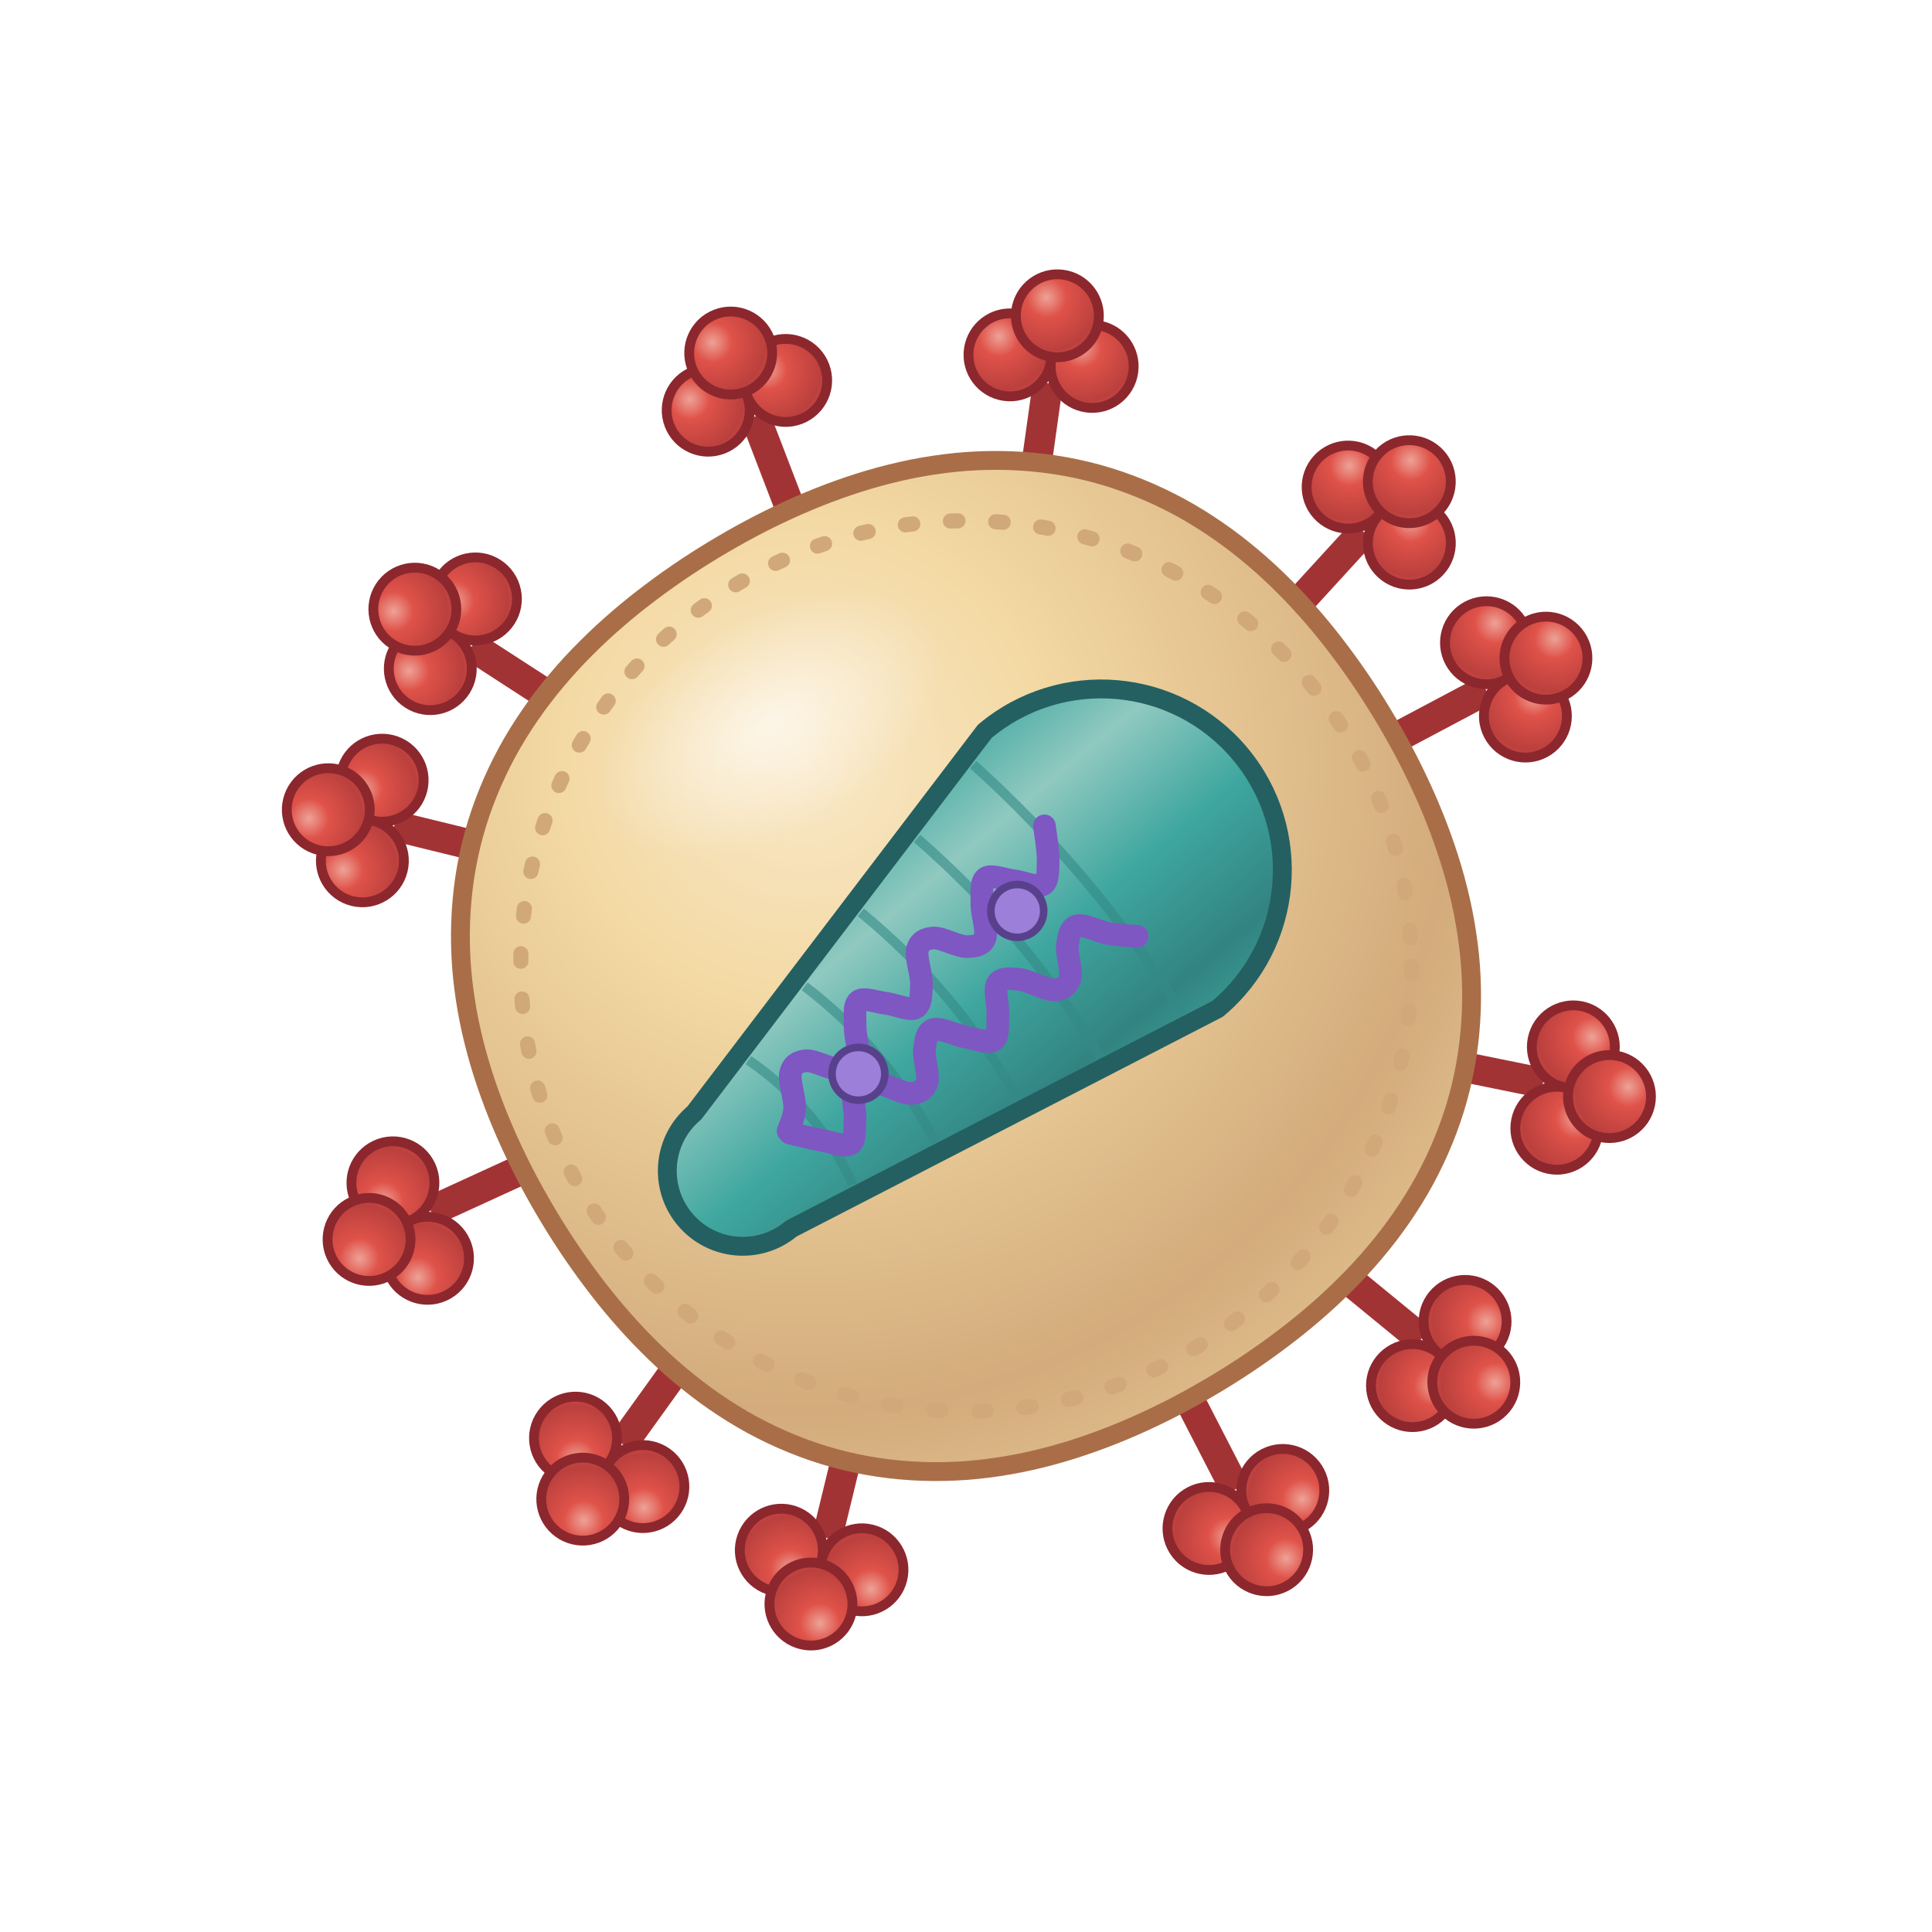
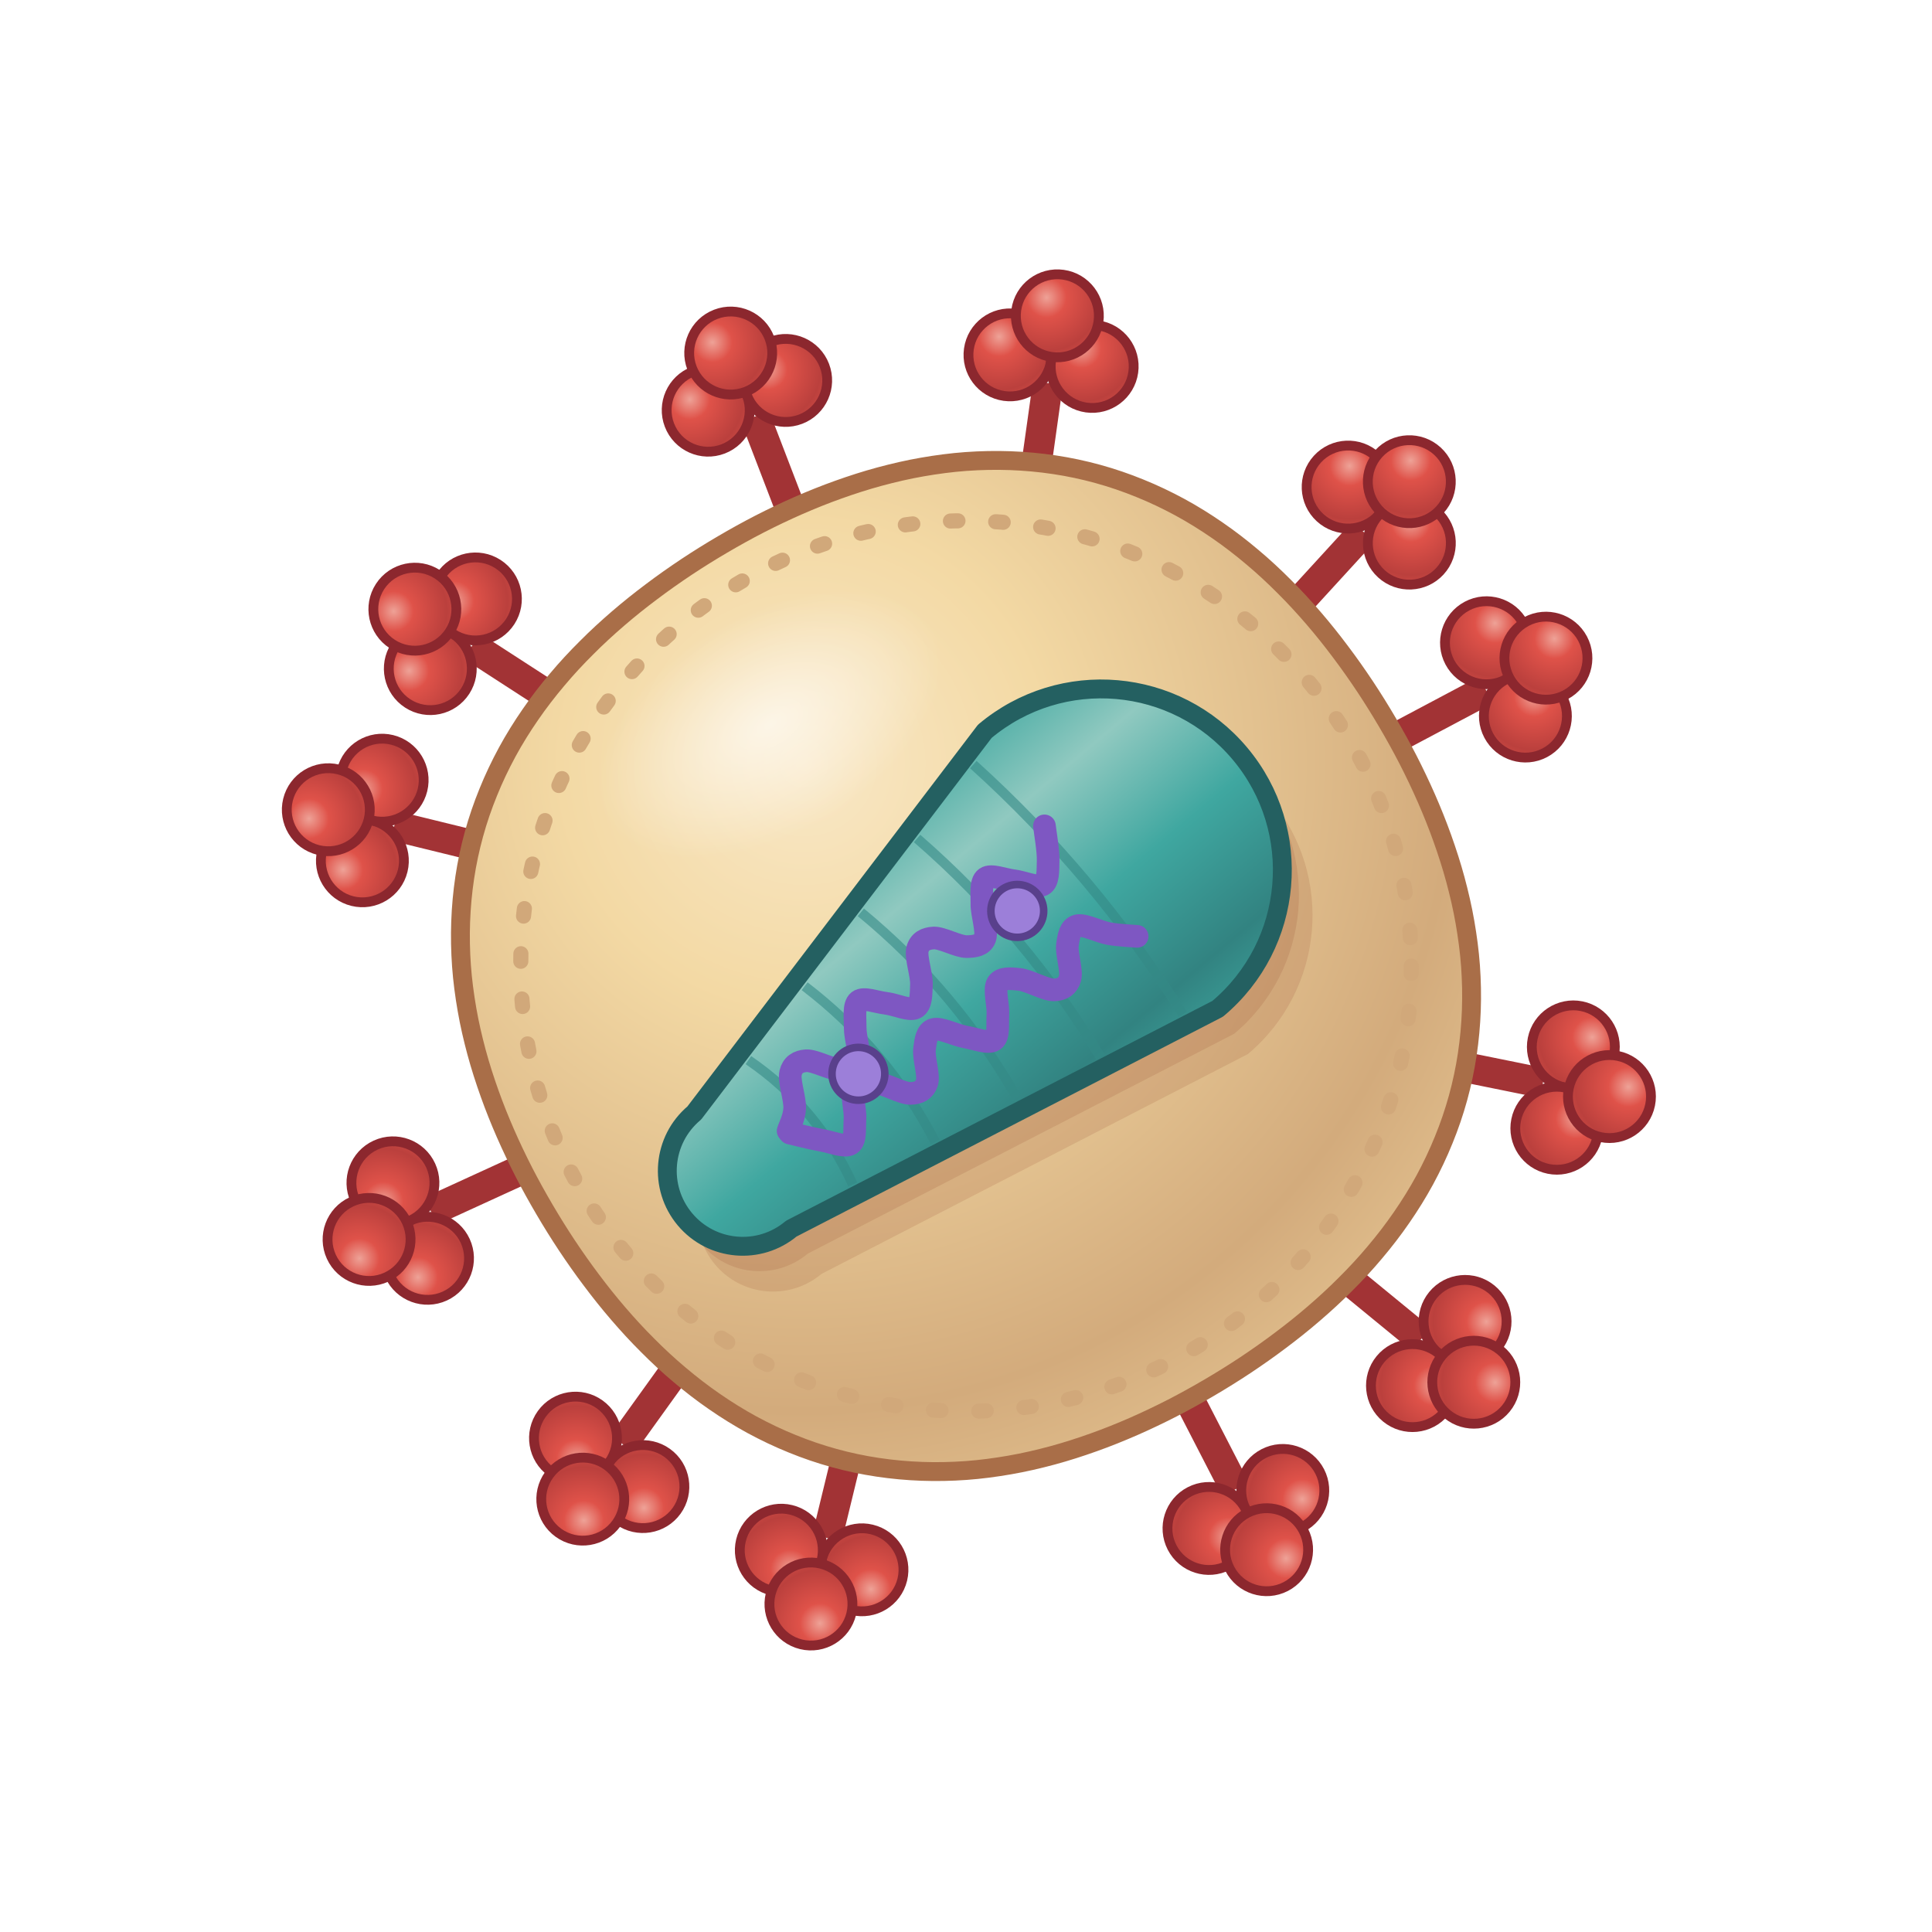
<svg xmlns="http://www.w3.org/2000/svg" viewBox="0 0 256 256" width="256" height="256" role="img" aria-labelledby="hiv-title">
  <defs>
    <radialGradient id="hiv-env" cx="0.34" cy="0.3" r="0.8">
      <stop offset="0" stop-color="#f9e8c7" />
      <stop offset="0.3" stop-color="#F3D9A4" />
      <stop offset="0.8" stop-color="#d3ab7c" />
      <stop offset="1" stop-color="#e3c290" />
    </radialGradient>
    <radialGradient id="hiv-spike" cx="0.34" cy="0.3" r="0.8">
      <stop offset="0" stop-color="#eea297" />
      <stop offset="0.3" stop-color="#DF5249" />
      <stop offset="0.8" stop-color="#bb403d" />
      <stop offset="1" stop-color="#cd4943" />
    </radialGradient>
    <linearGradient id="hiv-capsid" x1="0" y1="0" x2="0" y2="1">
      <stop offset="0" stop-color="#56b1a9" />
      <stop offset="0.22" stop-color="#90c9c0" />
      <stop offset="0.55" stop-color="#3FA7A0" />
      <stop offset="0.88" stop-color="#328381" />
      <stop offset="1" stop-color="#389590" />
    </linearGradient>
    <radialGradient id="hiv-gloss">
      <stop offset="0" stop-color="#fff" stop-opacity="0.62" />
      <stop offset="1" stop-color="#fff" stop-opacity="0" />
    </radialGradient>
  </defs>
  <g transform="translate(128 128)">
    <g transform="rotate(8)">
      <line x1="0" y1="-63" x2="0" y2="-76" stroke="#a23335" stroke-width="4" stroke-linecap="round" />
      <circle cx="-5.5" cy="-81" r="5.5" fill="url(#hiv-spike)" stroke="#8c272e" stroke-width="1.3" />
      <circle cx="5.5" cy="-81" r="5.5" fill="url(#hiv-spike)" stroke="#8c272e" stroke-width="1.3" />
      <circle cx="0" cy="-87" r="5.5" fill="url(#hiv-spike)" stroke="#8c272e" stroke-width="1.3" />
    </g>
    <g transform="rotate(42.47)">
      <line x1="0" y1="-63" x2="0" y2="-76" stroke="#a23335" stroke-width="4" stroke-linecap="round" />
      <circle cx="-5.5" cy="-81" r="5.5" fill="url(#hiv-spike)" stroke="#8c272e" stroke-width="1.3" />
      <circle cx="5.5" cy="-81" r="5.5" fill="url(#hiv-spike)" stroke="#8c272e" stroke-width="1.3" />
      <circle cx="0" cy="-87" r="5.5" fill="url(#hiv-spike)" stroke="#8c272e" stroke-width="1.3" />
    </g>
    <g transform="rotate(62.04)">
      <line x1="0" y1="-63" x2="0" y2="-76" stroke="#a23335" stroke-width="4" stroke-linecap="round" />
      <circle cx="-5.5" cy="-81" r="5.5" fill="url(#hiv-spike)" stroke="#8c272e" stroke-width="1.3" />
      <circle cx="5.5" cy="-81" r="5.5" fill="url(#hiv-spike)" stroke="#8c272e" stroke-width="1.3" />
      <circle cx="0" cy="-87" r="5.5" fill="url(#hiv-spike)" stroke="#8c272e" stroke-width="1.3" />
    </g>
    <g transform="rotate(101.47)">
      <line x1="0" y1="-63" x2="0" y2="-76" stroke="#a23335" stroke-width="4" stroke-linecap="round" />
      <circle cx="-5.5" cy="-81" r="5.5" fill="url(#hiv-spike)" stroke="#8c272e" stroke-width="1.3" />
      <circle cx="5.5" cy="-81" r="5.5" fill="url(#hiv-spike)" stroke="#8c272e" stroke-width="1.3" />
      <circle cx="0" cy="-87" r="5.5" fill="url(#hiv-spike)" stroke="#8c272e" stroke-width="1.3" />
    </g>
    <g transform="rotate(129.34)">
      <line x1="0" y1="-63" x2="0" y2="-76" stroke="#a23335" stroke-width="4" stroke-linecap="round" />
      <circle cx="-5.5" cy="-81" r="5.5" fill="url(#hiv-spike)" stroke="#8c272e" stroke-width="1.3" />
      <circle cx="5.5" cy="-81" r="5.5" fill="url(#hiv-spike)" stroke="#8c272e" stroke-width="1.3" />
      <circle cx="0" cy="-87" r="5.5" fill="url(#hiv-spike)" stroke="#8c272e" stroke-width="1.3" />
    </g>
    <g transform="rotate(152.75)">
      <line x1="0" y1="-63" x2="0" y2="-76" stroke="#a23335" stroke-width="4" stroke-linecap="round" />
      <circle cx="-5.5" cy="-81" r="5.5" fill="url(#hiv-spike)" stroke="#8c272e" stroke-width="1.3" />
      <circle cx="5.5" cy="-81" r="5.5" fill="url(#hiv-spike)" stroke="#8c272e" stroke-width="1.3" />
      <circle cx="0" cy="-87" r="5.5" fill="url(#hiv-spike)" stroke="#8c272e" stroke-width="1.3" />
    </g>
    <g transform="rotate(193.66)">
      <line x1="0" y1="-63" x2="0" y2="-76" stroke="#a23335" stroke-width="4" stroke-linecap="round" />
      <circle cx="-5.5" cy="-81" r="5.5" fill="url(#hiv-spike)" stroke="#8c272e" stroke-width="1.3" />
      <circle cx="5.5" cy="-81" r="5.5" fill="url(#hiv-spike)" stroke="#8c272e" stroke-width="1.3" />
      <circle cx="0" cy="-87" r="5.5" fill="url(#hiv-spike)" stroke="#8c272e" stroke-width="1.3" />
    </g>
    <g transform="rotate(215.71)">
      <line x1="0" y1="-63" x2="0" y2="-76" stroke="#a23335" stroke-width="4" stroke-linecap="round" />
      <circle cx="-5.5" cy="-81" r="5.5" fill="url(#hiv-spike)" stroke="#8c272e" stroke-width="1.3" />
      <circle cx="5.5" cy="-81" r="5.5" fill="url(#hiv-spike)" stroke="#8c272e" stroke-width="1.3" />
      <circle cx="0" cy="-87" r="5.5" fill="url(#hiv-spike)" stroke="#8c272e" stroke-width="1.3" />
    </g>
    <g transform="rotate(245.39)">
      <line x1="0" y1="-63" x2="0" y2="-76" stroke="#a23335" stroke-width="4" stroke-linecap="round" />
      <circle cx="-5.5" cy="-81" r="5.5" fill="url(#hiv-spike)" stroke="#8c272e" stroke-width="1.3" />
      <circle cx="5.5" cy="-81" r="5.5" fill="url(#hiv-spike)" stroke="#8c272e" stroke-width="1.3" />
      <circle cx="0" cy="-87" r="5.5" fill="url(#hiv-spike)" stroke="#8c272e" stroke-width="1.3" />
    </g>
    <g transform="rotate(283.77)">
      <line x1="0" y1="-63" x2="0" y2="-76" stroke="#a23335" stroke-width="4" stroke-linecap="round" />
      <circle cx="-5.5" cy="-81" r="5.5" fill="url(#hiv-spike)" stroke="#8c272e" stroke-width="1.3" />
      <circle cx="5.5" cy="-81" r="5.5" fill="url(#hiv-spike)" stroke="#8c272e" stroke-width="1.3" />
      <circle cx="0" cy="-87" r="5.5" fill="url(#hiv-spike)" stroke="#8c272e" stroke-width="1.3" />
    </g>
    <g transform="rotate(302.92)">
      <line x1="0" y1="-63" x2="0" y2="-76" stroke="#a23335" stroke-width="4" stroke-linecap="round" />
      <circle cx="-5.5" cy="-81" r="5.5" fill="url(#hiv-spike)" stroke="#8c272e" stroke-width="1.3" />
      <circle cx="5.5" cy="-81" r="5.5" fill="url(#hiv-spike)" stroke="#8c272e" stroke-width="1.3" />
      <circle cx="0" cy="-87" r="5.5" fill="url(#hiv-spike)" stroke="#8c272e" stroke-width="1.3" />
    </g>
    <g transform="rotate(339)">
      <line x1="0" y1="-63" x2="0" y2="-76" stroke="#a23335" stroke-width="4" stroke-linecap="round" />
      <circle cx="-5.5" cy="-81" r="5.5" fill="url(#hiv-spike)" stroke="#8c272e" stroke-width="1.3" />
      <circle cx="5.5" cy="-81" r="5.5" fill="url(#hiv-spike)" stroke="#8c272e" stroke-width="1.3" />
      <circle cx="0" cy="-87" r="5.5" fill="url(#hiv-spike)" stroke="#8c272e" stroke-width="1.3" />
    </g>
    <path d="M66.85 0C66.99 1.94 67.03 3.91 66.96 5.86C66.89 7.81 66.71 9.78 66.42 11.71C66.13 13.65 65.72 15.58 65.2 17.47C64.68 19.36 64.04 21.23 63.3 23.04C62.57 24.85 61.72 26.63 60.79 28.35C59.86 30.06 58.82 31.73 57.72 33.32C56.62 34.92 55.43 36.46 54.18 37.94C52.94 39.42 51.63 40.83 50.27 42.18C48.92 43.54 47.51 44.83 46.07 46.07C44.63 47.31 43.15 48.49 41.64 49.62C40.13 50.76 38.59 51.84 37.03 52.88C35.46 53.92 33.87 54.91 32.25 55.86C30.63 56.81 28.99 57.72 27.32 58.58C25.64 59.44 23.94 60.25 22.21 61.01C20.47 61.77 18.71 62.48 16.91 63.12C15.12 63.76 13.29 64.35 11.44 64.85C9.58 65.35 7.69 65.79 5.78 66.12C3.88 66.45 1.94 66.71 0 66.85C-1.94 66.99 -3.91 67.03 -5.86 66.96C-7.81 66.89 -9.78 66.71 -11.71 66.42C-13.65 66.13 -15.58 65.72 -17.47 65.2C-19.36 64.68 -21.23 64.04 -23.04 63.3C-24.85 62.57 -26.63 61.72 -28.35 60.79C-30.06 59.86 -31.73 58.82 -33.32 57.72C-34.92 56.62 -36.46 55.43 -37.94 54.18C-39.42 52.94 -40.83 51.63 -42.18 50.27C-43.54 48.92 -44.83 47.51 -46.07 46.07C-47.31 44.63 -48.49 43.15 -49.62 41.64C-50.76 40.13 -51.84 38.59 -52.88 37.03C-53.92 35.46 -54.91 33.87 -55.86 32.25C-56.81 30.63 -57.72 28.99 -58.58 27.32C-59.44 25.64 -60.25 23.94 -61.01 22.21C-61.77 20.47 -62.48 18.71 -63.12 16.91C-63.76 15.12 -64.35 13.29 -64.85 11.44C-65.35 9.58 -65.79 7.69 -66.12 5.78C-66.45 3.88 -66.71 1.94 -66.85 0C-66.99 -1.94 -67.03 -3.91 -66.96 -5.86C-66.89 -7.81 -66.71 -9.78 -66.42 -11.71C-66.13 -13.65 -65.72 -15.58 -65.2 -17.47C-64.68 -19.36 -64.04 -21.23 -63.3 -23.04C-62.57 -24.85 -61.72 -26.63 -60.79 -28.35C-59.86 -30.06 -58.82 -31.73 -57.72 -33.32C-56.62 -34.92 -55.43 -36.46 -54.18 -37.94C-52.94 -39.42 -51.63 -40.83 -50.27 -42.18C-48.92 -43.54 -47.51 -44.83 -46.07 -46.07C-44.63 -47.31 -43.15 -48.49 -41.64 -49.62C-40.13 -50.76 -38.59 -51.84 -37.03 -52.88C-35.46 -53.92 -33.87 -54.91 -32.25 -55.86C-30.63 -56.81 -28.99 -57.72 -27.32 -58.58C-25.64 -59.44 -23.94 -60.25 -22.21 -61.01C-20.47 -61.77 -18.71 -62.48 -16.91 -63.12C-15.12 -63.76 -13.29 -64.35 -11.44 -64.85C-9.58 -65.35 -7.69 -65.79 -5.78 -66.12C-3.88 -66.45 -1.94 -66.71 0 -66.85C1.94 -66.99 3.91 -67.03 5.86 -66.96C7.81 -66.89 9.78 -66.71 11.71 -66.42C13.65 -66.13 15.58 -65.72 17.47 -65.2C19.36 -64.68 21.23 -64.04 23.04 -63.3C24.85 -62.57 26.63 -61.72 28.35 -60.79C30.06 -59.86 31.73 -58.82 33.32 -57.72C34.92 -56.62 36.46 -55.43 37.94 -54.18C39.42 -52.94 40.83 -51.63 42.18 -50.27C43.54 -48.92 44.83 -47.51 46.07 -46.07C47.31 -44.63 48.49 -43.15 49.62 -41.64C50.76 -40.13 51.84 -38.59 52.88 -37.03C53.92 -35.46 54.91 -33.87 55.86 -32.25C56.81 -30.63 57.72 -28.99 58.58 -27.32C59.44 -25.64 60.25 -23.94 61.01 -22.21C61.77 -20.47 62.48 -18.71 63.12 -16.91C63.76 -15.12 64.35 -13.29 64.85 -11.44C65.35 -9.58 65.79 -7.69 66.12 -5.78C66.45 -3.88 66.71 -1.94 66.85 0Z" fill="url(#hiv-env)" stroke="#a96e48" stroke-width="2.5" />
    <circle r="59" fill="none" stroke="#d1a87a" stroke-width="2" stroke-dasharray="1 5" stroke-linecap="round" />
+     <g transform="translate(2.2 3.3)">
+       <path d="M-36 -10L26 -24A24 24 0 0 1 26 24L-36 10A10 10 0 0 1 -36 -10Z" transform="translate(-2 4) rotate(-40)" fill="#803214" opacity="0.13" />
+     </g>
+     <g transform="translate(4 6)">
+       <path d="M-36 -10L26 -24A24 24 0 0 1 26 24L-36 10A10 10 0 0 1 -36 -10Z" transform="translate(-2 4) rotate(-40)" fill="#803214" opacity="0.13" />
+     </g>
    <g transform="translate(-2 4) rotate(-40)">
      <path d="M-36 -10L26 -24A24 24 0 0 1 26 24L-36 10A10 10 0 0 1 -36 -10Z" fill="url(#hiv-capsid)" stroke="#246061" stroke-width="2.5" stroke-linejoin="round" />
      <path d="M-26 -10.76Q-23 0 -26 10.76M-14 -13.47Q-11 0 -14 13.47M-2 -16.18Q1 0 -2 16.18M10 -18.89Q13 0 10 18.89M22 -21.6Q25 0 22 21.6" fill="none" stroke="#348986" stroke-width="1.3" opacity="0.6" />
      <path d="M-28 -0.19C-27.57 -0.48 -26.27 -0.98 -25.4 -1.93C-24.53 -2.88 -23.67 -5.23 -22.8 -5.87C-21.93 -6.51 -21.07 -6.41 -20.2 -5.78C-19.33 -5.16 -18.47 -2.87 -17.6 -2.12C-16.73 -1.37 -15.87 -0.8 -15 -1.27C-14.13 -1.74 -13.27 -3.94 -12.4 -4.95C-11.53 -5.97 -10.67 -7.38 -9.8 -7.36C-8.93 -7.34 -8.07 -5.73 -7.2 -4.81C-6.33 -3.89 -5.47 -2.02 -4.6 -1.84C-3.73 -1.65 -2.87 -2.73 -2 -3.69C-1.13 -4.65 -0.27 -6.98 0.6 -7.6C1.47 -8.21 2.33 -8.03 3.2 -7.38C4.07 -6.73 4.93 -4.44 5.8 -3.71C6.67 -2.98 7.53 -2.49 8.4 -2.99C9.27 -3.49 10.13 -5.72 11 -6.72C11.87 -7.73 12.73 -9.08 13.6 -9.02C14.47 -8.96 15.33 -7.3 16.2 -6.38C17.07 -5.45 17.93 -3.64 18.8 -3.49C19.67 -3.33 20.53 -4.48 21.4 -5.46C22.27 -6.43 23.57 -8.68 24 -9.32" fill="none" stroke="#7E57C2" stroke-width="3" stroke-linecap="round" />
      <path d="M-28 0.19C-27.57 0.76 -26.27 2.57 -25.4 3.61C-24.53 4.65 -23.67 6.32 -22.8 6.44C-21.93 6.55 -21.07 5.2 -20.2 4.3C-19.33 3.4 -18.47 1.36 -17.6 1.05C-16.73 0.73 -15.87 1.5 -15 2.39C-14.13 3.28 -13.27 5.68 -12.4 6.41C-11.53 7.13 -10.67 7.28 -9.8 6.74C-8.93 6.19 -8.07 3.95 -7.2 3.14C-6.33 2.33 -5.47 1.52 -4.6 1.9C-3.73 2.27 -2.87 4.34 -2 5.38C-1.13 6.41 -0.27 8.03 0.6 8.11C1.47 8.2 2.33 6.78 3.2 5.87C4.07 4.96 4.93 2.97 5.8 2.68C6.67 2.39 7.53 3.24 8.4 4.15C9.27 5.06 10.13 7.45 11 8.14C11.87 8.84 12.73 8.91 13.6 8.34C14.47 7.77 15.33 5.51 16.2 4.72C17.07 3.93 17.93 3.2 18.8 3.6C19.67 4.01 20.53 6.12 21.4 7.15C22.27 8.18 23.57 9.35 24 9.79" fill="none" stroke="#7E57C2" stroke-width="3" stroke-linecap="round" />
      <circle cx="-16" cy="0" r="3.5" fill="#9C7FD9" stroke="#59408c" stroke-width="1" />
      <circle cx="14" cy="-3" r="3.5" fill="#9C7FD9" stroke="#59408c" stroke-width="1" />
    </g>
    <ellipse cx="-26" cy="-32" rx="25" ry="14.5" transform="rotate(-30 -26 -32)" fill="url(#hiv-gloss)" />
  </g>
</svg>
